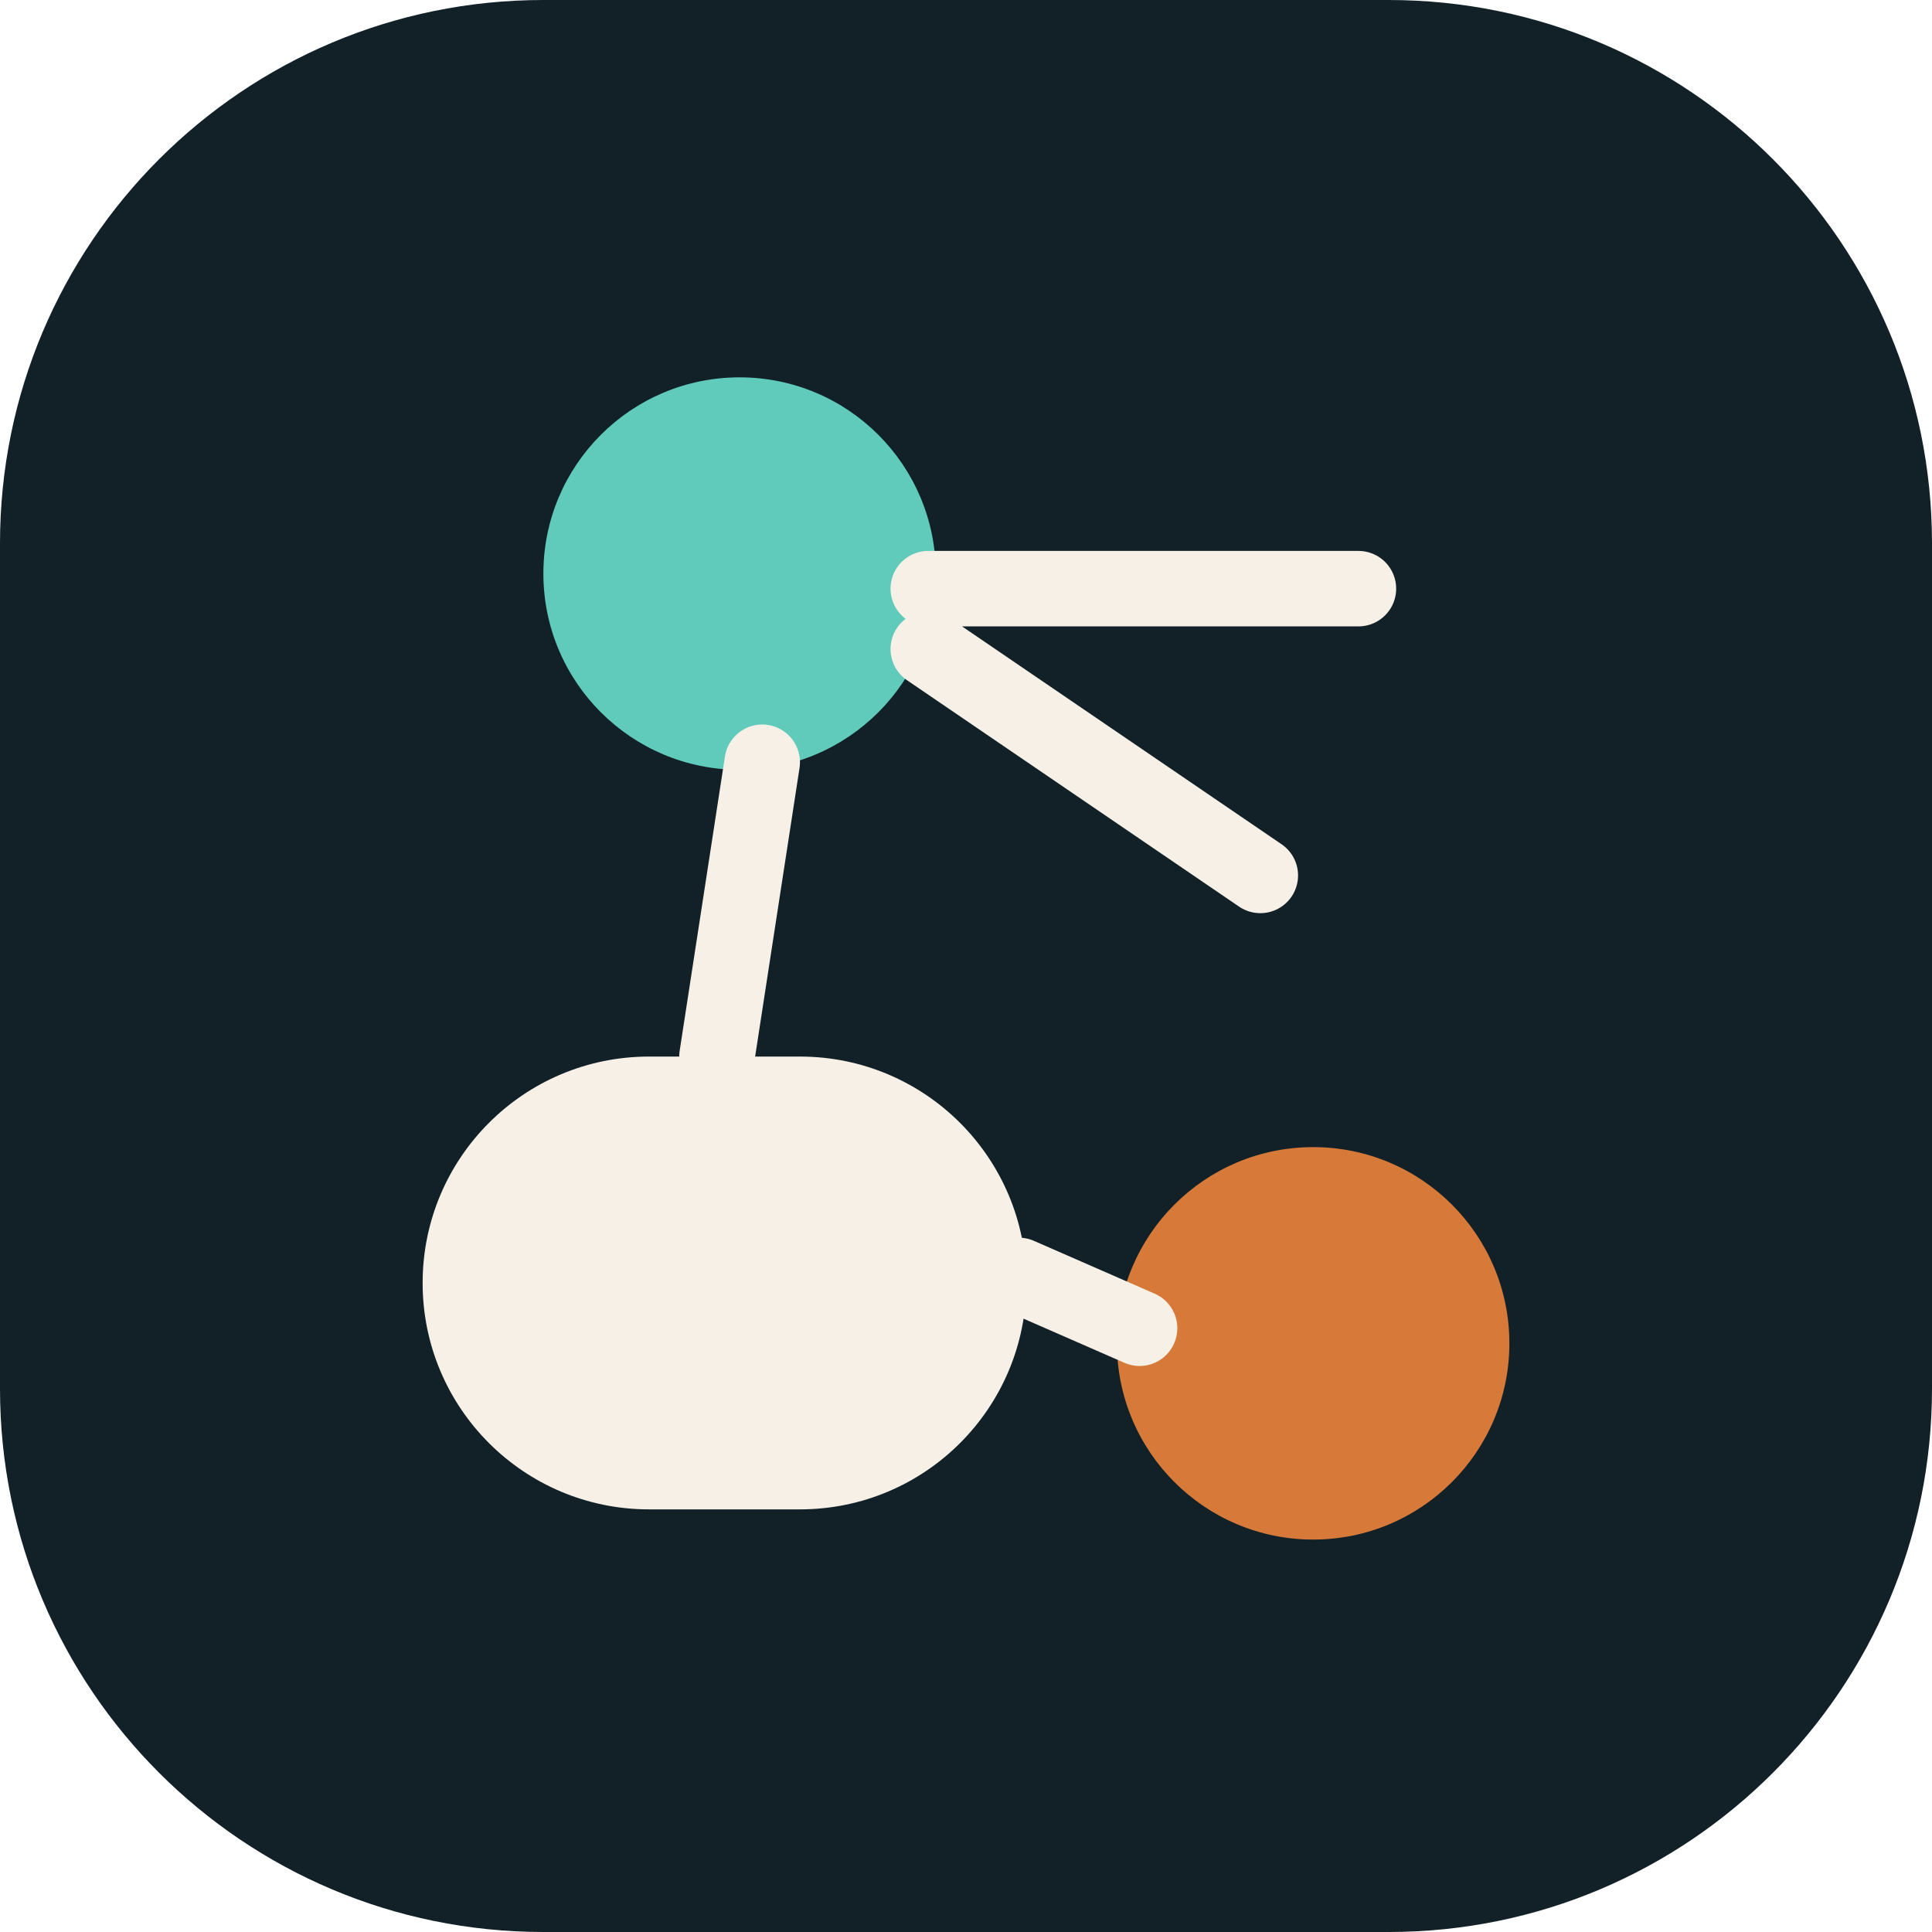
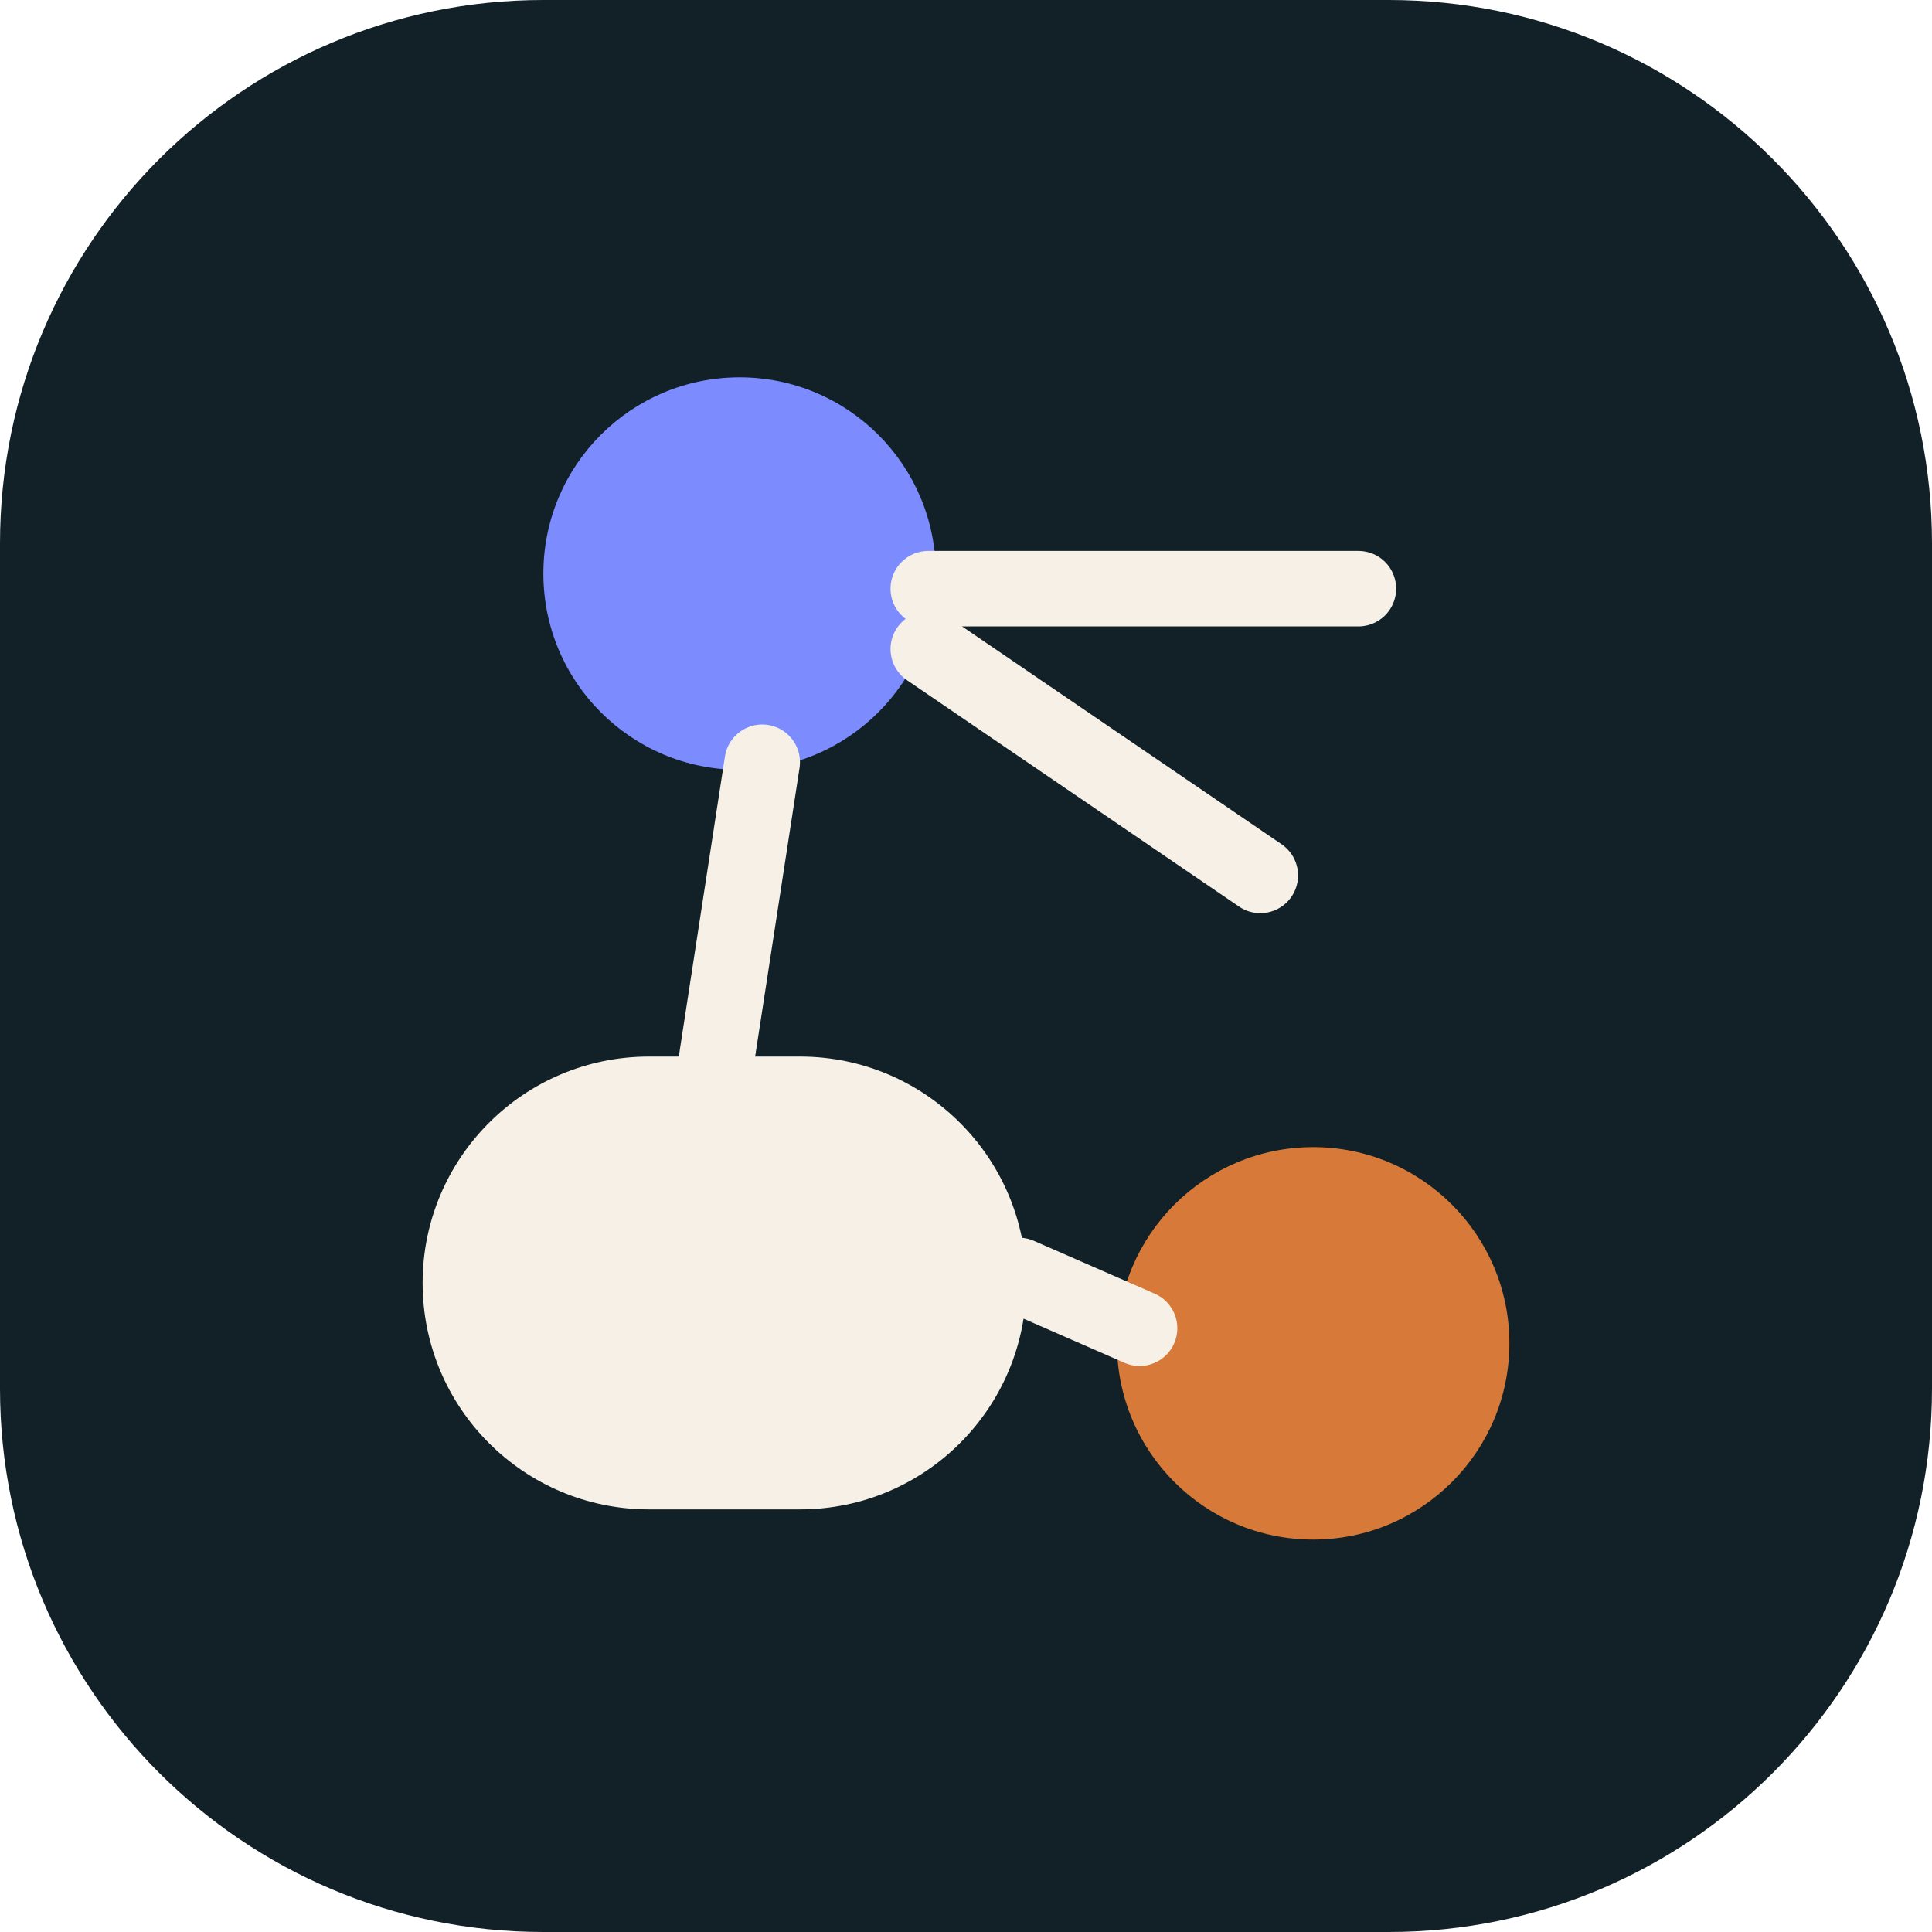
<svg xmlns="http://www.w3.org/2000/svg" width="256" height="256" viewBox="0 0 256 256" fill="none">
  <rect width="256" height="256" rx="72" fill="#112127" />
-   <path d="M72 76C72 61.641 83.641 50 98 50C112.359 50 124 61.641 124 76C124 90.359 112.359 102 98 102C83.641 102 72 90.359 72 76Z" fill="#60CABB" />
+   <path d="M72 76C72 61.641 83.641 50 98 50C112.359 50 124 61.641 124 76C124 90.359 112.359 102 98 102C83.641 102 72 90.359 72 76Z" fill="#7C8CFF" />
  <path d="M148 178C148 163.641 159.641 152 174 152C188.359 152 200 163.641 200 178C200 192.359 188.359 204 174 204C159.641 204 148 192.359 148 178Z" fill="#D77A39" />
  <path d="M56 170C56 153.431 69.431 140 86 140H106C122.569 140 136 153.431 136 170V170C136 186.569 122.569 200 106 200H86C69.431 200 56 186.569 56 170V170Z" fill="#F6F0E7" />
  <path d="M123 86L167 116M135 169L151 176M101 101L95 140M123 78H180" stroke="#F6F0E7" stroke-linecap="round" stroke-width="10" />
</svg>
